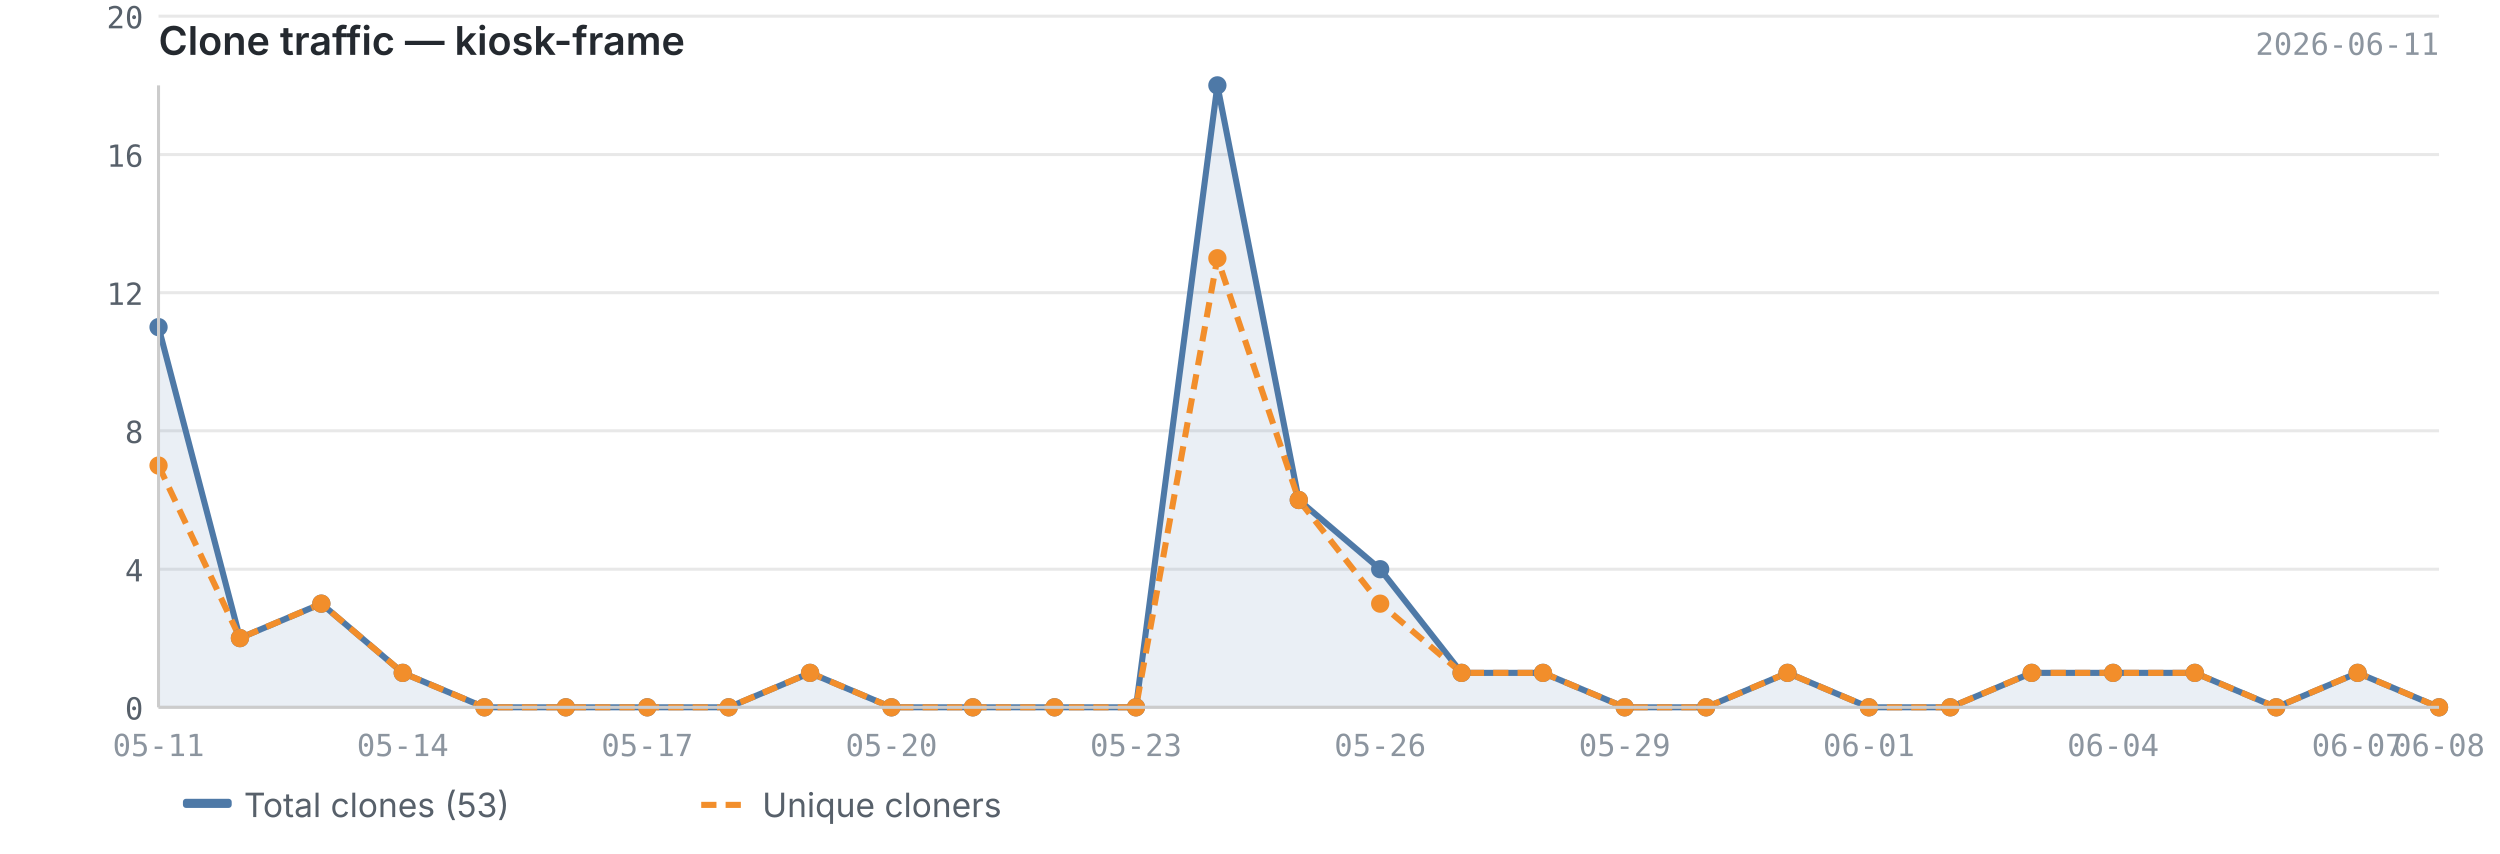
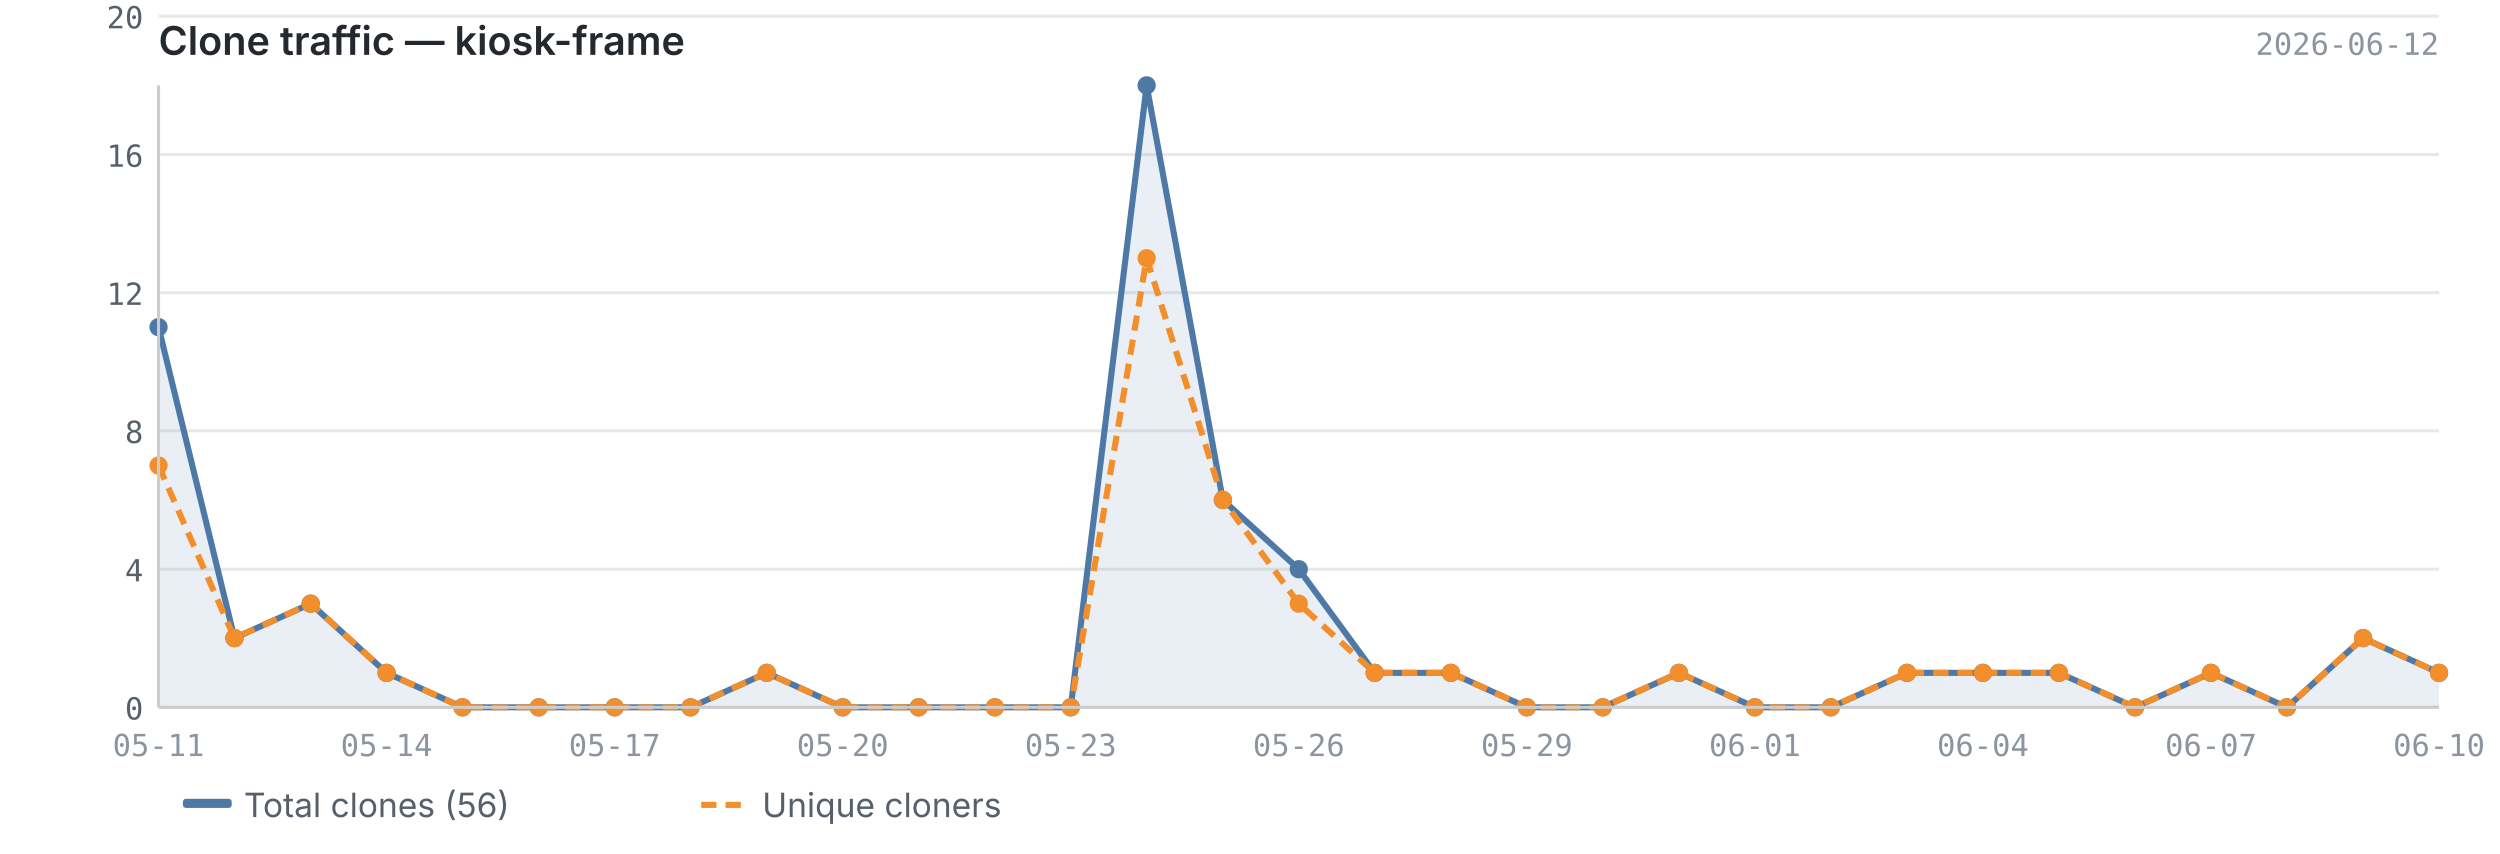
<svg xmlns="http://www.w3.org/2000/svg" viewBox="0 0 820 280" width="820" height="280">
  <text x="52" y="18" font-size="13" font-weight="600" fill="#24292f" font-family="-apple-system, BlinkMacSystemFont, 'Segoe UI', sans-serif">Clone traffic — kiosk-frame</text>
-   <text x="800" y="18" font-size="10" fill="#8c959f" font-family="ui-monospace, SFMono-Regular, 'SF Mono', Menlo, monospace" text-anchor="end">2026-06-11</text>
+   <text x="800" y="18" font-size="10" fill="#8c959f" font-family="ui-monospace, SFMono-Regular, 'SF Mono', Menlo, monospace" text-anchor="end">2026-06-12</text>
  <line x1="52" y1="232.0" x2="800" y2="232.0" stroke="#e8e8e8" stroke-width="1" />
  <line x1="52" y1="186.7" x2="800" y2="186.7" stroke="#e8e8e8" stroke-width="1" />
  <line x1="52" y1="141.3" x2="800" y2="141.3" stroke="#e8e8e8" stroke-width="1" />
  <line x1="52" y1="96.0" x2="800" y2="96.0" stroke="#e8e8e8" stroke-width="1" />
  <line x1="52" y1="50.7" x2="800" y2="50.7" stroke="#e8e8e8" stroke-width="1" />
  <line x1="52" y1="5.3" x2="800" y2="5.3" stroke="#e8e8e8" stroke-width="1" />
-   <path d="M52.0,107.3 L52.0,107.3 L78.7,209.3 L105.4,198.0 L132.1,220.7 L158.9,232.0 L185.6,232.0 L212.3,232.0 L239.0,232.0 L265.7,220.7 L292.4,232.0 L319.1,232.0 L345.9,232.0 L372.6,232.0 L399.3,28.0 L426.0,164.0 L452.7,186.7 L479.4,220.7 L506.1,220.7 L532.9,232.0 L559.6,232.0 L586.3,220.7 L613.0,232.0 L639.7,232.0 L666.4,220.7 L693.1,220.7 L719.9,220.7 L746.6,232.0 L773.3,220.7 L800.0,232.0 L800.0,232.0 L52.0,232.0Z" fill="#4e79a7" opacity="0.12" />
-   <polyline points="52.0,107.3 78.7,209.3 105.4,198.0 132.1,220.7 158.9,232.0 185.6,232.0 212.3,232.0 239.0,232.0 265.7,220.7 292.4,232.0 319.1,232.0 345.9,232.0 372.6,232.0 399.3,28.0 426.0,164.0 452.7,186.7 479.4,220.7 506.1,220.7 532.9,232.0 559.6,232.0 586.3,220.7 613.0,232.0 639.7,232.0 666.4,220.7 693.1,220.7 719.9,220.7 746.6,232.0 773.3,220.7 800.0,232.0" fill="none" stroke="#4e79a7" stroke-width="2" stroke-linejoin="round" />
-   <polyline points="52.0,152.7 78.7,209.3 105.4,198.0 132.1,220.7 158.9,232.0 185.6,232.0 212.3,232.0 239.0,232.0 265.7,220.7 292.4,232.0 319.1,232.0 345.9,232.0 372.6,232.0 399.3,84.7 426.0,164.0 452.7,198.0 479.4,220.7 506.1,220.7 532.9,232.0 559.6,232.0 586.3,220.7 613.0,232.0 639.7,232.0 666.4,220.7 693.1,220.7 719.9,220.7 746.6,232.0 773.3,220.7 800.0,232.0" fill="none" stroke="#f28e2b" stroke-width="2" stroke-linejoin="round" stroke-dasharray="5,3" />
+   <path d="M52.0,107.3 L52.0,107.3 L76.9,209.3 L101.9,198.0 L126.8,220.7 L151.7,232.0 L176.7,232.0 L201.6,232.0 L226.5,232.0 L251.5,220.7 L276.4,232.0 L301.3,232.0 L326.3,232.0 L351.2,232.0 L376.1,28.0 L401.1,164.0 L426.0,186.7 L450.9,220.7 L475.9,220.7 L500.8,232.0 L525.7,232.0 L550.7,220.7 L575.6,232.0 L600.5,232.0 L625.5,220.7 L650.4,220.7 L675.3,220.7 L700.3,232.0 L725.2,220.7 L750.1,232.0 L775.1,209.3 L800.0,220.7 L800.0,232.0 L52.0,232.0Z" fill="#4e79a7" opacity="0.12" />
+   <polyline points="52.0,107.3 76.9,209.3 101.9,198.0 126.8,220.7 151.7,232.0 176.7,232.0 201.6,232.0 226.5,232.0 251.5,220.7 276.4,232.0 301.3,232.0 326.3,232.0 351.2,232.0 376.1,28.0 401.1,164.0 426.0,186.7 450.9,220.7 475.9,220.7 500.8,232.0 525.7,232.0 550.7,220.7 575.6,232.0 600.5,232.0 625.5,220.7 650.4,220.7 675.3,220.7 700.3,232.0 725.2,220.7 750.1,232.0 775.1,209.3 800.0,220.7" fill="none" stroke="#4e79a7" stroke-width="2" stroke-linejoin="round" />
+   <polyline points="52.0,152.7 76.9,209.3 101.9,198.0 126.8,220.7 151.7,232.0 176.7,232.0 201.6,232.0 226.5,232.0 251.5,220.7 276.4,232.0 301.3,232.0 326.3,232.0 351.2,232.0 376.1,84.7 401.1,164.0 426.0,198.0 450.9,220.7 475.9,220.7 500.8,232.0 525.7,232.0 550.7,220.7 575.6,232.0 600.5,232.0 625.5,220.7 650.4,220.7 675.3,220.7 700.3,232.0 725.2,220.7 750.1,232.0 775.1,209.3 800.0,220.7" fill="none" stroke="#f28e2b" stroke-width="2" stroke-linejoin="round" stroke-dasharray="5,3" />
  <circle cx="52.0" cy="107.3" r="3" fill="#4e79a7" />
-   <circle cx="78.7" cy="209.3" r="3" fill="#4e79a7" />
-   <circle cx="105.4" cy="198.0" r="3" fill="#4e79a7" />
-   <circle cx="132.1" cy="220.7" r="3" fill="#4e79a7" />
-   <circle cx="158.9" cy="232.0" r="3" fill="#4e79a7" />
-   <circle cx="185.6" cy="232.0" r="3" fill="#4e79a7" />
-   <circle cx="212.3" cy="232.0" r="3" fill="#4e79a7" />
-   <circle cx="239.0" cy="232.0" r="3" fill="#4e79a7" />
-   <circle cx="265.7" cy="220.7" r="3" fill="#4e79a7" />
-   <circle cx="292.4" cy="232.0" r="3" fill="#4e79a7" />
-   <circle cx="319.1" cy="232.0" r="3" fill="#4e79a7" />
-   <circle cx="345.9" cy="232.0" r="3" fill="#4e79a7" />
-   <circle cx="372.6" cy="232.0" r="3" fill="#4e79a7" />
-   <circle cx="399.3" cy="28.0" r="3" fill="#4e79a7" />
-   <circle cx="426.0" cy="164.0" r="3" fill="#4e79a7" />
-   <circle cx="452.7" cy="186.7" r="3" fill="#4e79a7" />
-   <circle cx="479.4" cy="220.7" r="3" fill="#4e79a7" />
-   <circle cx="506.1" cy="220.7" r="3" fill="#4e79a7" />
-   <circle cx="532.9" cy="232.0" r="3" fill="#4e79a7" />
-   <circle cx="559.6" cy="232.0" r="3" fill="#4e79a7" />
-   <circle cx="586.3" cy="220.7" r="3" fill="#4e79a7" />
-   <circle cx="613.0" cy="232.0" r="3" fill="#4e79a7" />
-   <circle cx="639.7" cy="232.0" r="3" fill="#4e79a7" />
-   <circle cx="666.4" cy="220.7" r="3" fill="#4e79a7" />
-   <circle cx="693.1" cy="220.7" r="3" fill="#4e79a7" />
-   <circle cx="719.9" cy="220.7" r="3" fill="#4e79a7" />
-   <circle cx="746.6" cy="232.0" r="3" fill="#4e79a7" />
-   <circle cx="773.3" cy="220.7" r="3" fill="#4e79a7" />
-   <circle cx="800.0" cy="232.0" r="3" fill="#4e79a7" />
+   <circle cx="76.9" cy="209.3" r="3" fill="#4e79a7" />
+   <circle cx="101.9" cy="198.0" r="3" fill="#4e79a7" />
+   <circle cx="126.8" cy="220.7" r="3" fill="#4e79a7" />
+   <circle cx="151.7" cy="232.0" r="3" fill="#4e79a7" />
+   <circle cx="176.7" cy="232.0" r="3" fill="#4e79a7" />
+   <circle cx="201.6" cy="232.0" r="3" fill="#4e79a7" />
+   <circle cx="226.5" cy="232.0" r="3" fill="#4e79a7" />
+   <circle cx="251.5" cy="220.7" r="3" fill="#4e79a7" />
+   <circle cx="276.4" cy="232.0" r="3" fill="#4e79a7" />
+   <circle cx="301.3" cy="232.0" r="3" fill="#4e79a7" />
+   <circle cx="326.3" cy="232.0" r="3" fill="#4e79a7" />
+   <circle cx="351.2" cy="232.0" r="3" fill="#4e79a7" />
+   <circle cx="376.1" cy="28.0" r="3" fill="#4e79a7" />
+   <circle cx="401.1" cy="164.0" r="3" fill="#4e79a7" />
+   <circle cx="426.0" cy="186.7" r="3" fill="#4e79a7" />
+   <circle cx="450.9" cy="220.7" r="3" fill="#4e79a7" />
+   <circle cx="475.9" cy="220.7" r="3" fill="#4e79a7" />
+   <circle cx="500.8" cy="232.0" r="3" fill="#4e79a7" />
+   <circle cx="525.7" cy="232.0" r="3" fill="#4e79a7" />
+   <circle cx="550.7" cy="220.7" r="3" fill="#4e79a7" />
+   <circle cx="575.6" cy="232.0" r="3" fill="#4e79a7" />
+   <circle cx="600.5" cy="232.0" r="3" fill="#4e79a7" />
+   <circle cx="625.5" cy="220.7" r="3" fill="#4e79a7" />
+   <circle cx="650.4" cy="220.7" r="3" fill="#4e79a7" />
+   <circle cx="675.3" cy="220.7" r="3" fill="#4e79a7" />
+   <circle cx="700.3" cy="232.0" r="3" fill="#4e79a7" />
+   <circle cx="725.2" cy="220.7" r="3" fill="#4e79a7" />
+   <circle cx="750.1" cy="232.0" r="3" fill="#4e79a7" />
+   <circle cx="775.1" cy="209.3" r="3" fill="#4e79a7" />
+   <circle cx="800.0" cy="220.7" r="3" fill="#4e79a7" />
  <circle cx="52.0" cy="152.7" r="3" fill="#f28e2b" />
-   <circle cx="78.7" cy="209.3" r="3" fill="#f28e2b" />
-   <circle cx="105.4" cy="198.0" r="3" fill="#f28e2b" />
-   <circle cx="132.1" cy="220.7" r="3" fill="#f28e2b" />
-   <circle cx="158.9" cy="232.0" r="3" fill="#f28e2b" />
-   <circle cx="185.6" cy="232.0" r="3" fill="#f28e2b" />
-   <circle cx="212.3" cy="232.0" r="3" fill="#f28e2b" />
-   <circle cx="239.0" cy="232.0" r="3" fill="#f28e2b" />
-   <circle cx="265.7" cy="220.7" r="3" fill="#f28e2b" />
-   <circle cx="292.4" cy="232.0" r="3" fill="#f28e2b" />
-   <circle cx="319.1" cy="232.0" r="3" fill="#f28e2b" />
-   <circle cx="345.9" cy="232.0" r="3" fill="#f28e2b" />
-   <circle cx="372.6" cy="232.0" r="3" fill="#f28e2b" />
-   <circle cx="399.3" cy="84.7" r="3" fill="#f28e2b" />
-   <circle cx="426.0" cy="164.0" r="3" fill="#f28e2b" />
-   <circle cx="452.7" cy="198.0" r="3" fill="#f28e2b" />
-   <circle cx="479.4" cy="220.7" r="3" fill="#f28e2b" />
-   <circle cx="506.1" cy="220.7" r="3" fill="#f28e2b" />
-   <circle cx="532.9" cy="232.0" r="3" fill="#f28e2b" />
-   <circle cx="559.6" cy="232.0" r="3" fill="#f28e2b" />
-   <circle cx="586.3" cy="220.7" r="3" fill="#f28e2b" />
-   <circle cx="613.0" cy="232.0" r="3" fill="#f28e2b" />
-   <circle cx="639.7" cy="232.0" r="3" fill="#f28e2b" />
-   <circle cx="666.4" cy="220.7" r="3" fill="#f28e2b" />
-   <circle cx="693.1" cy="220.7" r="3" fill="#f28e2b" />
-   <circle cx="719.9" cy="220.7" r="3" fill="#f28e2b" />
-   <circle cx="746.6" cy="232.0" r="3" fill="#f28e2b" />
-   <circle cx="773.3" cy="220.7" r="3" fill="#f28e2b" />
-   <circle cx="800.0" cy="232.0" r="3" fill="#f28e2b" />
+   <circle cx="76.9" cy="209.3" r="3" fill="#f28e2b" />
+   <circle cx="101.9" cy="198.0" r="3" fill="#f28e2b" />
+   <circle cx="126.8" cy="220.7" r="3" fill="#f28e2b" />
+   <circle cx="151.7" cy="232.0" r="3" fill="#f28e2b" />
+   <circle cx="176.7" cy="232.0" r="3" fill="#f28e2b" />
+   <circle cx="201.6" cy="232.0" r="3" fill="#f28e2b" />
+   <circle cx="226.5" cy="232.0" r="3" fill="#f28e2b" />
+   <circle cx="251.5" cy="220.7" r="3" fill="#f28e2b" />
+   <circle cx="276.4" cy="232.0" r="3" fill="#f28e2b" />
+   <circle cx="301.3" cy="232.0" r="3" fill="#f28e2b" />
+   <circle cx="326.3" cy="232.0" r="3" fill="#f28e2b" />
+   <circle cx="351.2" cy="232.0" r="3" fill="#f28e2b" />
+   <circle cx="376.1" cy="84.7" r="3" fill="#f28e2b" />
+   <circle cx="401.1" cy="164.0" r="3" fill="#f28e2b" />
+   <circle cx="426.0" cy="198.0" r="3" fill="#f28e2b" />
+   <circle cx="450.9" cy="220.7" r="3" fill="#f28e2b" />
+   <circle cx="475.9" cy="220.7" r="3" fill="#f28e2b" />
+   <circle cx="500.8" cy="232.0" r="3" fill="#f28e2b" />
+   <circle cx="525.7" cy="232.0" r="3" fill="#f28e2b" />
+   <circle cx="550.7" cy="220.7" r="3" fill="#f28e2b" />
+   <circle cx="575.6" cy="232.0" r="3" fill="#f28e2b" />
+   <circle cx="600.5" cy="232.0" r="3" fill="#f28e2b" />
+   <circle cx="625.5" cy="220.7" r="3" fill="#f28e2b" />
+   <circle cx="650.4" cy="220.7" r="3" fill="#f28e2b" />
+   <circle cx="675.3" cy="220.7" r="3" fill="#f28e2b" />
+   <circle cx="700.3" cy="232.0" r="3" fill="#f28e2b" />
+   <circle cx="725.2" cy="220.7" r="3" fill="#f28e2b" />
+   <circle cx="750.1" cy="232.0" r="3" fill="#f28e2b" />
+   <circle cx="775.1" cy="209.3" r="3" fill="#f28e2b" />
+   <circle cx="800.0" cy="220.7" r="3" fill="#f28e2b" />
  <line x1="52" y1="28" x2="52" y2="232" stroke="#cccccc" stroke-width="1" />
  <line x1="52" y1="232" x2="800" y2="232" stroke="#cccccc" stroke-width="1" />
  <text x="47" y="236.0" text-anchor="end" font-size="10" fill="#57606a" font-family="ui-monospace, SFMono-Regular, 'SF Mono', Menlo, monospace">0</text>
  <text x="47" y="190.7" text-anchor="end" font-size="10" fill="#57606a" font-family="ui-monospace, SFMono-Regular, 'SF Mono', Menlo, monospace">4</text>
  <text x="47" y="145.3" text-anchor="end" font-size="10" fill="#57606a" font-family="ui-monospace, SFMono-Regular, 'SF Mono', Menlo, monospace">8</text>
  <text x="47" y="100.0" text-anchor="end" font-size="10" fill="#57606a" font-family="ui-monospace, SFMono-Regular, 'SF Mono', Menlo, monospace">12</text>
  <text x="47" y="54.7" text-anchor="end" font-size="10" fill="#57606a" font-family="ui-monospace, SFMono-Regular, 'SF Mono', Menlo, monospace">16</text>
  <text x="47" y="9.3" text-anchor="end" font-size="10" fill="#57606a" font-family="ui-monospace, SFMono-Regular, 'SF Mono', Menlo, monospace">20</text>
  <text x="52.0" y="248" text-anchor="middle" font-size="10" fill="#8c959f" font-family="ui-monospace, SFMono-Regular, 'SF Mono', Menlo, monospace">05-11</text>
-   <text x="132.1" y="248" text-anchor="middle" font-size="10" fill="#8c959f" font-family="ui-monospace, SFMono-Regular, 'SF Mono', Menlo, monospace">05-14</text>
-   <text x="212.3" y="248" text-anchor="middle" font-size="10" fill="#8c959f" font-family="ui-monospace, SFMono-Regular, 'SF Mono', Menlo, monospace">05-17</text>
-   <text x="292.4" y="248" text-anchor="middle" font-size="10" fill="#8c959f" font-family="ui-monospace, SFMono-Regular, 'SF Mono', Menlo, monospace">05-20</text>
-   <text x="372.6" y="248" text-anchor="middle" font-size="10" fill="#8c959f" font-family="ui-monospace, SFMono-Regular, 'SF Mono', Menlo, monospace">05-23</text>
-   <text x="452.7" y="248" text-anchor="middle" font-size="10" fill="#8c959f" font-family="ui-monospace, SFMono-Regular, 'SF Mono', Menlo, monospace">05-26</text>
-   <text x="532.9" y="248" text-anchor="middle" font-size="10" fill="#8c959f" font-family="ui-monospace, SFMono-Regular, 'SF Mono', Menlo, monospace">05-29</text>
-   <text x="613.0" y="248" text-anchor="middle" font-size="10" fill="#8c959f" font-family="ui-monospace, SFMono-Regular, 'SF Mono', Menlo, monospace">06-01</text>
-   <text x="693.1" y="248" text-anchor="middle" font-size="10" fill="#8c959f" font-family="ui-monospace, SFMono-Regular, 'SF Mono', Menlo, monospace">06-04</text>
-   <text x="773.3" y="248" text-anchor="middle" font-size="10" fill="#8c959f" font-family="ui-monospace, SFMono-Regular, 'SF Mono', Menlo, monospace">06-07</text>
-   <text x="800.0" y="248" text-anchor="middle" font-size="10" fill="#8c959f" font-family="ui-monospace, SFMono-Regular, 'SF Mono', Menlo, monospace">06-08</text>
+   <text x="126.8" y="248" text-anchor="middle" font-size="10" fill="#8c959f" font-family="ui-monospace, SFMono-Regular, 'SF Mono', Menlo, monospace">05-14</text>
+   <text x="201.6" y="248" text-anchor="middle" font-size="10" fill="#8c959f" font-family="ui-monospace, SFMono-Regular, 'SF Mono', Menlo, monospace">05-17</text>
+   <text x="276.4" y="248" text-anchor="middle" font-size="10" fill="#8c959f" font-family="ui-monospace, SFMono-Regular, 'SF Mono', Menlo, monospace">05-20</text>
+   <text x="351.2" y="248" text-anchor="middle" font-size="10" fill="#8c959f" font-family="ui-monospace, SFMono-Regular, 'SF Mono', Menlo, monospace">05-23</text>
+   <text x="426.0" y="248" text-anchor="middle" font-size="10" fill="#8c959f" font-family="ui-monospace, SFMono-Regular, 'SF Mono', Menlo, monospace">05-26</text>
+   <text x="500.8" y="248" text-anchor="middle" font-size="10" fill="#8c959f" font-family="ui-monospace, SFMono-Regular, 'SF Mono', Menlo, monospace">05-29</text>
+   <text x="575.6" y="248" text-anchor="middle" font-size="10" fill="#8c959f" font-family="ui-monospace, SFMono-Regular, 'SF Mono', Menlo, monospace">06-01</text>
+   <text x="650.4" y="248" text-anchor="middle" font-size="10" fill="#8c959f" font-family="ui-monospace, SFMono-Regular, 'SF Mono', Menlo, monospace">06-04</text>
+   <text x="725.2" y="248" text-anchor="middle" font-size="10" fill="#8c959f" font-family="ui-monospace, SFMono-Regular, 'SF Mono', Menlo, monospace">06-07</text>
+   <text x="800.0" y="248" text-anchor="middle" font-size="10" fill="#8c959f" font-family="ui-monospace, SFMono-Regular, 'SF Mono', Menlo, monospace">06-10</text>
  <rect x="60" y="262" width="16" height="3" fill="#4e79a7" rx="1" />
-   <text x="80" y="268" font-size="11" fill="#57606a" font-family="-apple-system, BlinkMacSystemFont, 'Segoe UI', sans-serif">Total clones (53)</text>
+   <text x="80" y="268" font-size="11" fill="#57606a" font-family="-apple-system, BlinkMacSystemFont, 'Segoe UI', sans-serif">Total clones (56)</text>
  <line x1="230" y1="264" x2="246" y2="264" stroke="#f28e2b" stroke-width="2" stroke-dasharray="5,3" />
  <text x="250" y="268" font-size="11" fill="#57606a" font-family="-apple-system, BlinkMacSystemFont, 'Segoe UI', sans-serif">Unique cloners</text>
</svg>
